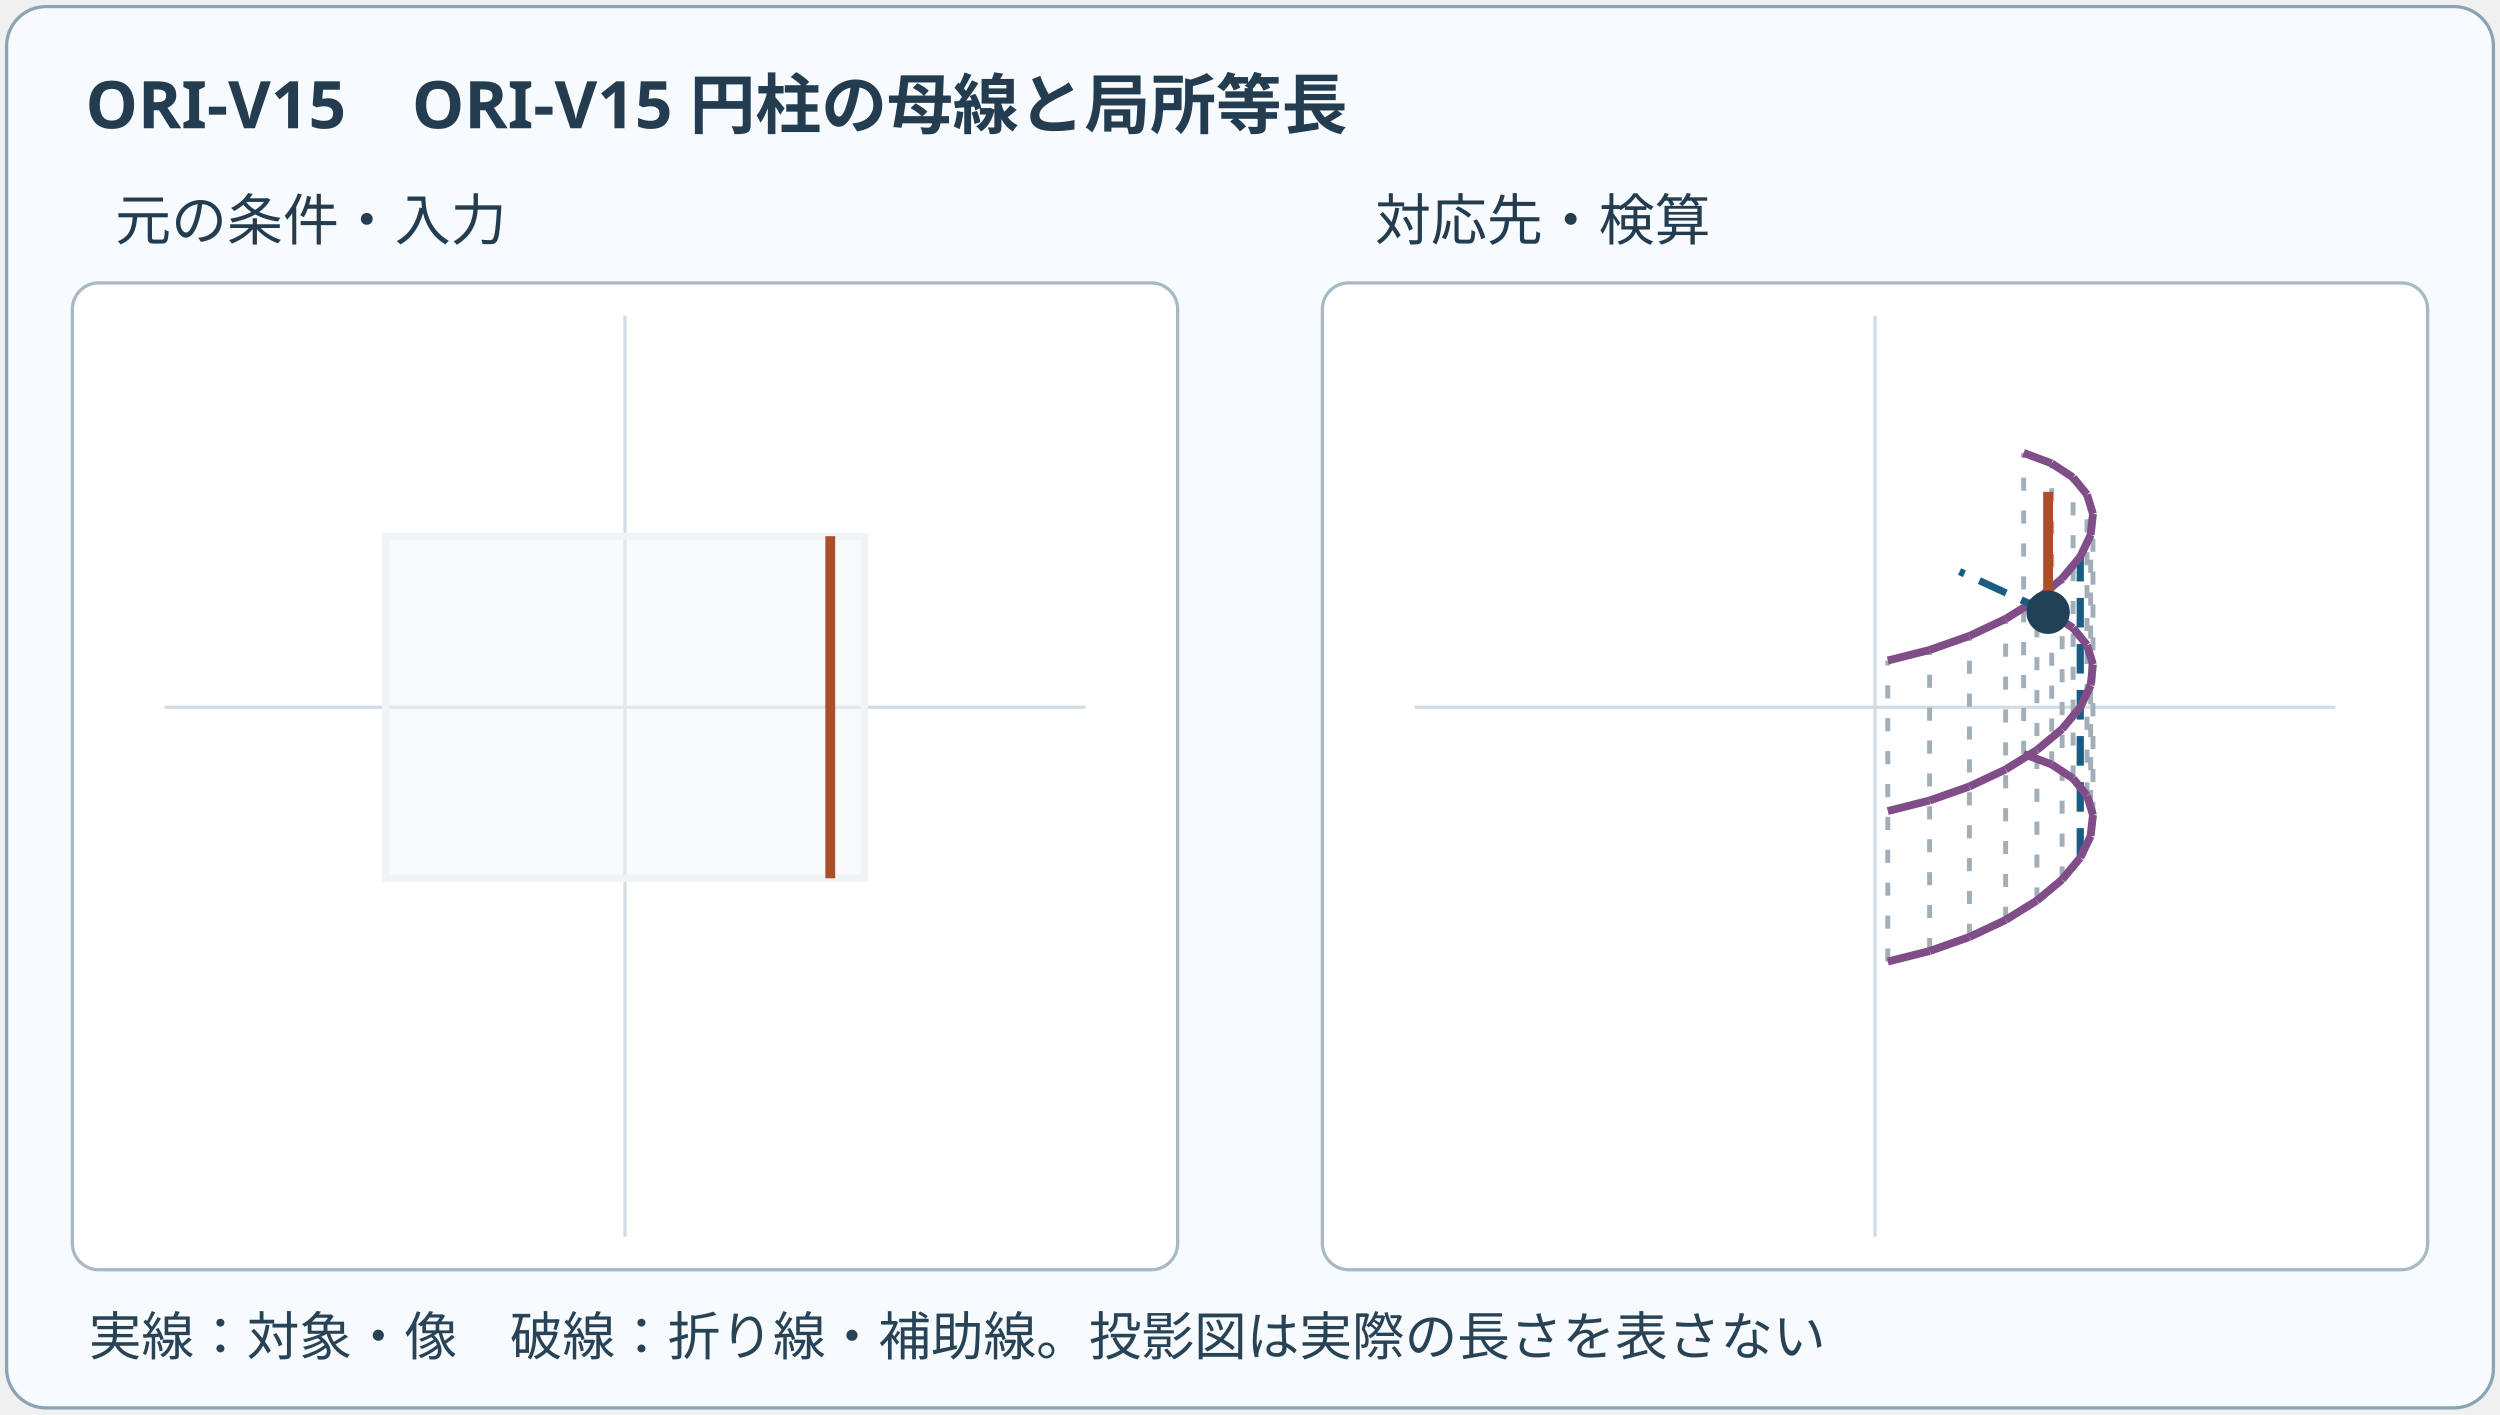
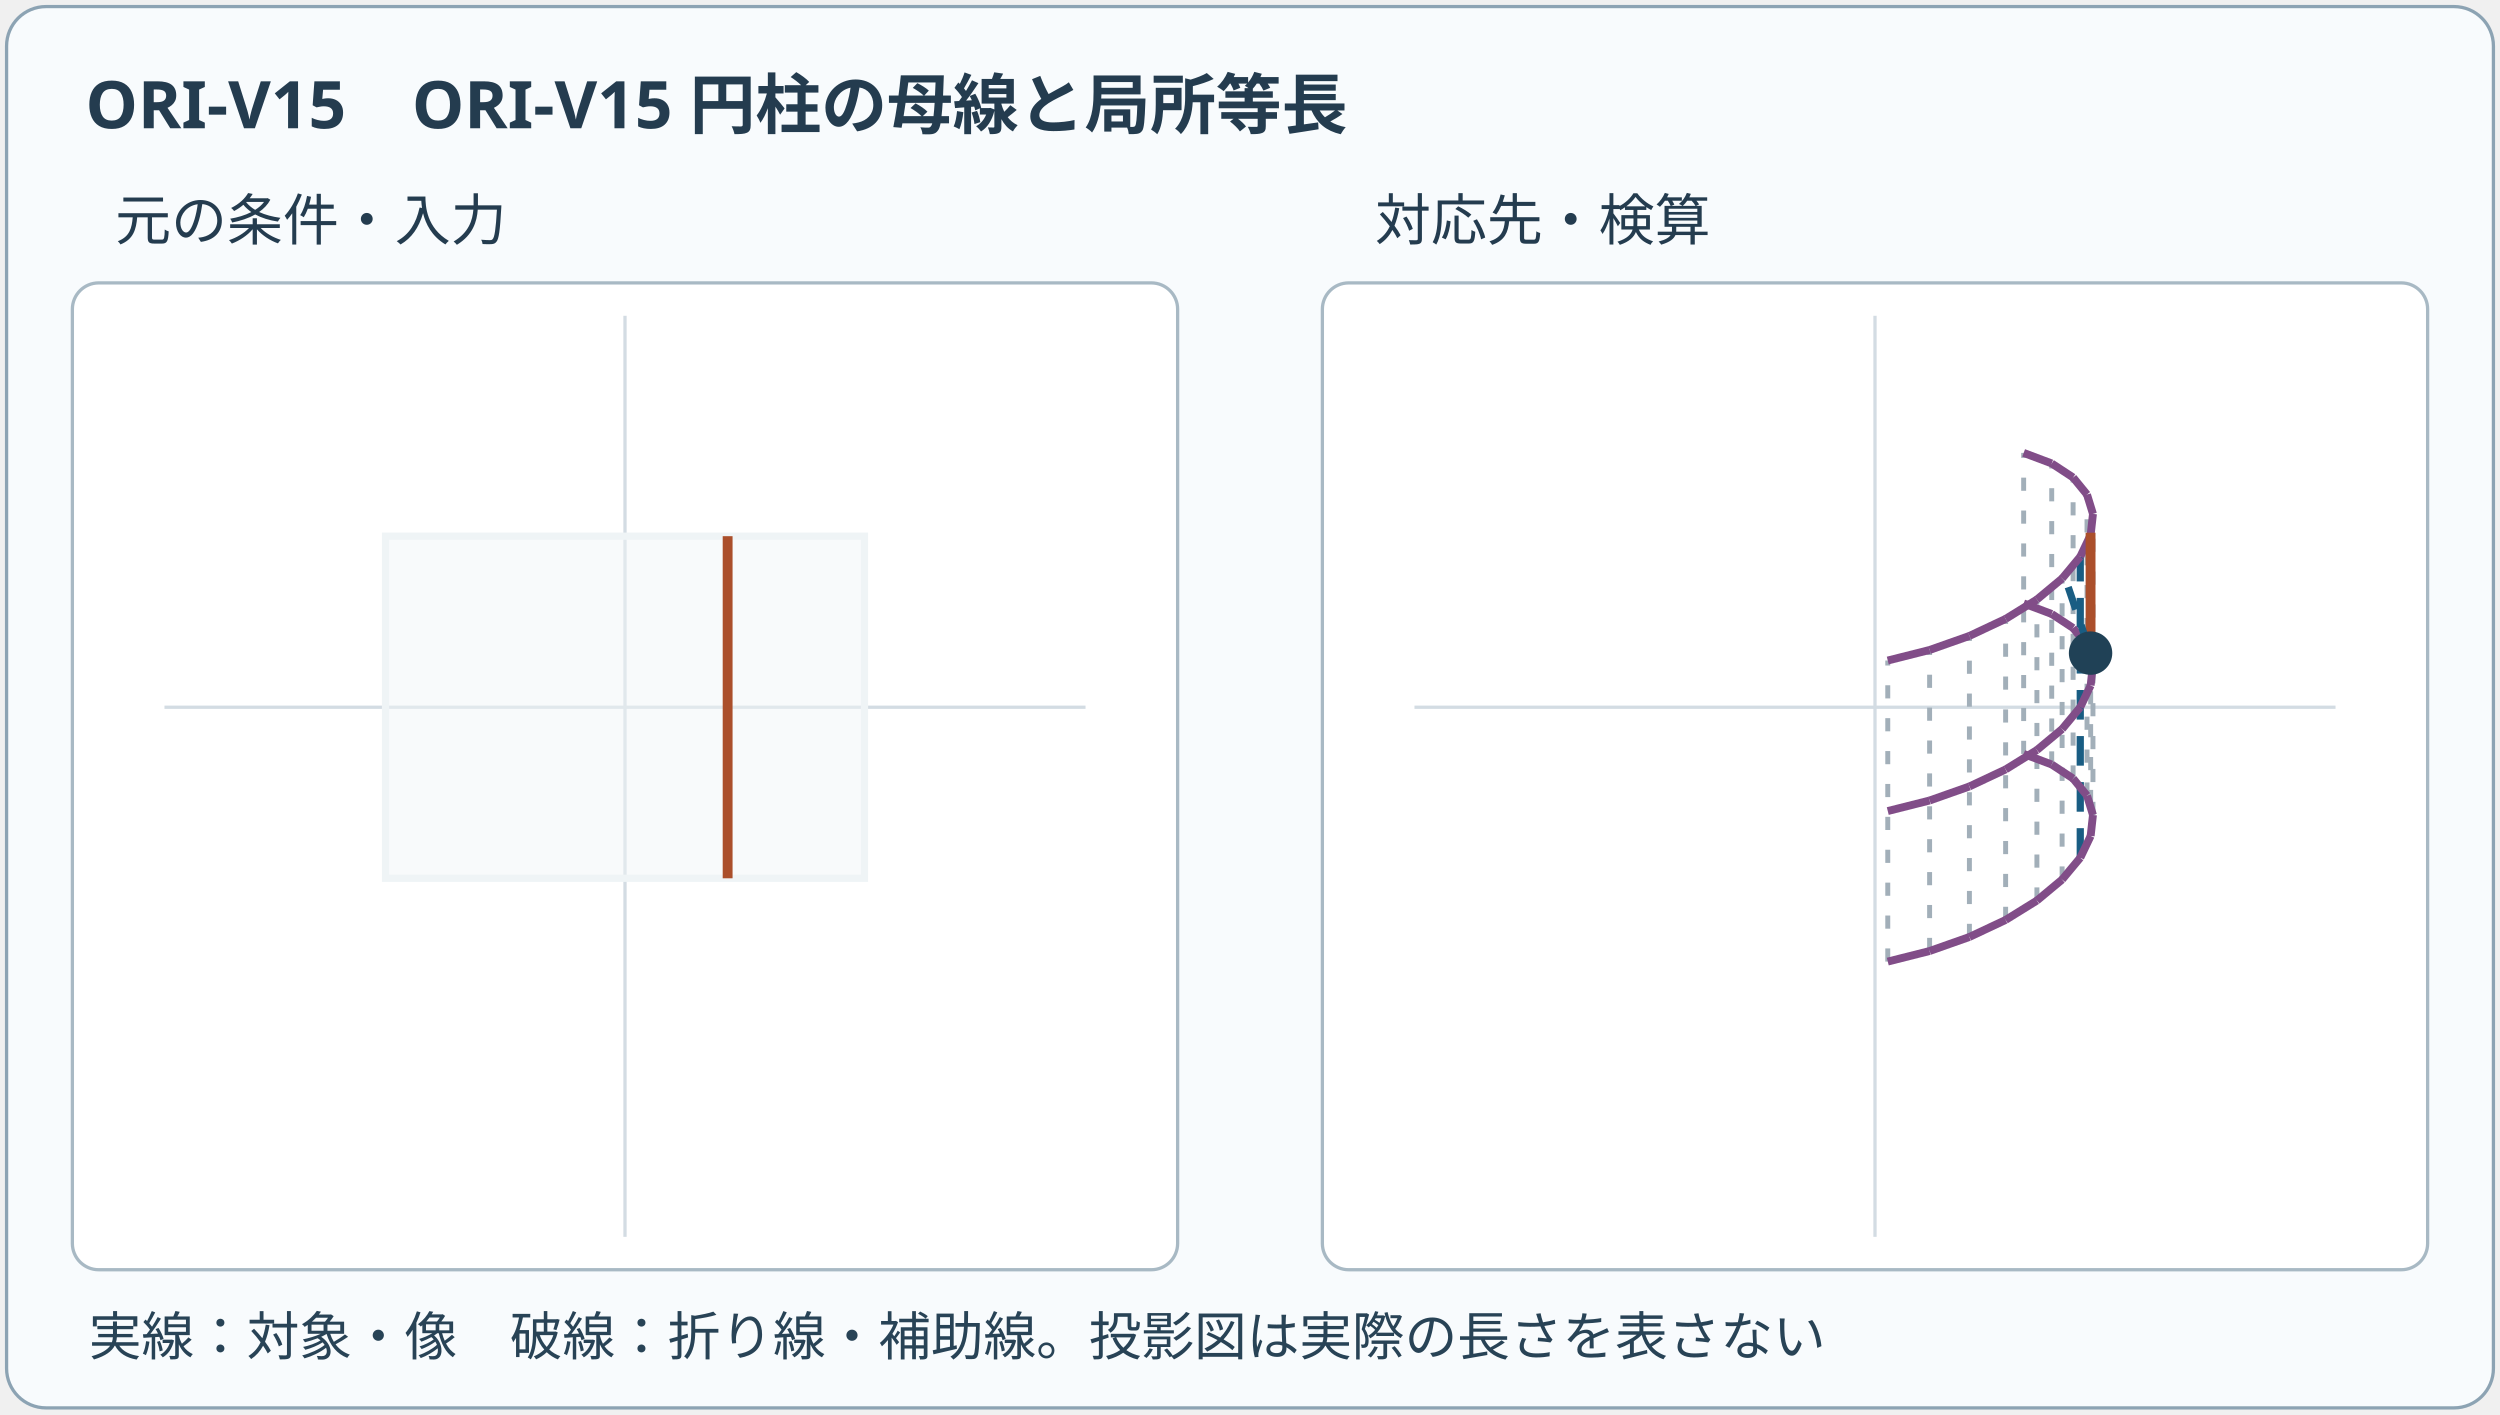
<svg xmlns="http://www.w3.org/2000/svg" viewBox="0 0 760 430" role="img" aria-labelledby="title desc" data-layout-lint="strict">
  <defs>
    <clipPath id="ori-b-left">
      <rect x="24" y="89" width="332" height="294" />
    </clipPath>
    <clipPath id="ori-b-right">
      <rect x="404" y="89" width="332" height="294" />
    </clipPath>
  </defs>
  <rect x="2" y="2" width="756" height="426" rx="12" fill="#f8fbfd" stroke="#8ca3b3" />
  <rect x="22" y="86" width="336" height="300" rx="8" fill="#fff" stroke="#a8b9c4" />
  <rect x="402" y="86" width="336" height="300" rx="8" fill="#fff" stroke="#a8b9c4" />
  <text x="26" y="39" font-size="20" font-weight="700" font-family="system-ui,sans-serif" fill="#243c4f">ORI-V15　ORI-V15 円柱の母線と局所等長</text>
  <text x="35" y="73" font-size="17" font-family="system-ui,sans-serif" fill="#243c4f">元の条件・入力</text>
  <text x="418" y="73" font-size="17" font-family="system-ui,sans-serif" fill="#243c4f">対応先・検算</text>
  <g clip-path="url(#ori-b-left)">
    <line x1="50" y1="215" x2="330" y2="215" stroke="#d3dce3" />
    <line x1="190" y1="96" x2="190" y2="376" stroke="#d3dce3" />
    <polygon points="117.20,267.00 117.20,163.00 262.80,163.00 262.80,267.00" fill="#eff4f6" fill-opacity=".48" stroke="#eff4f6" stroke-width="2.2" />
-     <line x1="252.40" y1="267.00" x2="252.40" y2="163.00" stroke="#ab4f2b" stroke-width="3" />
+     <line x1="221.20" y1="267.00" x2="221.20" y2="163.00" stroke="#ab4f2b" stroke-width="3" />
  </g>
  <g clip-path="url(#ori-b-right)">
    <line x1="430" y1="215" x2="710" y2="215" stroke="#d3dce3" />
    <line x1="570" y1="96" x2="570" y2="376" stroke="#d3dce3" />
    <line x1="573.88" y1="292.32" x2="573.88" y2="200.80" stroke="#a2afb9" stroke-width="1.5" stroke-dasharray="4 6" />
    <line x1="586.60" y1="289.11" x2="586.60" y2="197.59" stroke="#a2afb9" stroke-width="1.5" stroke-dasharray="4 6" />
    <line x1="598.70" y1="284.84" x2="598.70" y2="193.32" stroke="#a2afb9" stroke-width="1.5" stroke-dasharray="4 6" />
    <line x1="609.71" y1="279.66" x2="609.71" y2="188.14" stroke="#a2afb9" stroke-width="1.5" stroke-dasharray="4 6" />
    <line x1="619.22" y1="273.77" x2="619.22" y2="182.25" stroke="#a2afb9" stroke-width="1.5" stroke-dasharray="4 6" />
    <line x1="626.88" y1="267.39" x2="626.88" y2="175.87" stroke="#a2afb9" stroke-width="1.5" stroke-dasharray="4 6" />
    <line x1="632.40" y1="260.76" x2="632.40" y2="169.24" stroke="#195d83" stroke-width="2.2" stroke-dasharray="9 5" />
    <line x1="635.56" y1="254.13" x2="635.56" y2="162.61" stroke="#a2afb9" stroke-width="1.5" stroke-dasharray="4 6" />
    <line x1="636.26" y1="247.75" x2="636.26" y2="156.23" stroke="#a2afb9" stroke-width="1.5" stroke-dasharray="4 6" />
    <line x1="634.45" y1="241.86" x2="634.45" y2="150.34" stroke="#a2afb9" stroke-width="1.5" stroke-dasharray="4 6" />
    <line x1="630.22" y1="236.68" x2="630.22" y2="145.16" stroke="#a2afb9" stroke-width="1.5" stroke-dasharray="4 6" />
    <line x1="623.72" y1="232.41" x2="623.72" y2="140.89" stroke="#a2afb9" stroke-width="1.5" stroke-dasharray="4 6" />
    <line x1="615.19" y1="229.20" x2="615.19" y2="137.68" stroke="#a2afb9" stroke-width="1.5" stroke-dasharray="4 6" />
    <line x1="573.88" y1="292.32" x2="586.60" y2="289.11" stroke="#814d88" stroke-width="2.4" />
    <line x1="586.60" y1="289.11" x2="598.70" y2="284.84" stroke="#814d88" stroke-width="2.4" />
    <line x1="598.70" y1="284.84" x2="609.71" y2="279.66" stroke="#814d88" stroke-width="2.4" />
    <line x1="609.71" y1="279.66" x2="619.22" y2="273.77" stroke="#814d88" stroke-width="2.4" />
    <line x1="619.22" y1="273.77" x2="626.88" y2="267.39" stroke="#814d88" stroke-width="2.4" />
    <line x1="626.88" y1="267.39" x2="632.40" y2="260.76" stroke="#814d88" stroke-width="2.4" />
    <line x1="632.40" y1="260.76" x2="635.56" y2="254.13" stroke="#814d88" stroke-width="2.4" />
    <line x1="635.56" y1="254.13" x2="636.26" y2="247.75" stroke="#814d88" stroke-width="2.4" />
    <line x1="636.26" y1="247.75" x2="634.45" y2="241.86" stroke="#814d88" stroke-width="2.4" />
    <line x1="634.45" y1="241.86" x2="630.22" y2="236.68" stroke="#814d88" stroke-width="2.4" />
    <line x1="630.22" y1="236.68" x2="623.72" y2="232.41" stroke="#814d88" stroke-width="2.4" />
    <line x1="623.72" y1="232.41" x2="615.19" y2="229.20" stroke="#814d88" stroke-width="2.4" />
    <line x1="573.88" y1="246.56" x2="586.60" y2="243.35" stroke="#814d88" stroke-width="2.4" />
    <line x1="586.60" y1="243.35" x2="598.70" y2="239.08" stroke="#814d88" stroke-width="2.4" />
    <line x1="598.70" y1="239.08" x2="609.71" y2="233.90" stroke="#814d88" stroke-width="2.4" />
    <line x1="609.71" y1="233.90" x2="619.22" y2="228.01" stroke="#814d88" stroke-width="2.4" />
    <line x1="619.22" y1="228.01" x2="626.88" y2="221.63" stroke="#814d88" stroke-width="2.4" />
    <line x1="626.88" y1="221.63" x2="632.40" y2="215.00" stroke="#814d88" stroke-width="2.4" />
    <line x1="632.40" y1="215.00" x2="635.56" y2="208.37" stroke="#814d88" stroke-width="2.4" />
    <line x1="635.56" y1="208.37" x2="636.26" y2="201.99" stroke="#814d88" stroke-width="2.4" />
    <line x1="636.26" y1="201.99" x2="634.45" y2="196.10" stroke="#814d88" stroke-width="2.4" />
    <line x1="634.45" y1="196.10" x2="630.22" y2="190.92" stroke="#814d88" stroke-width="2.4" />
    <line x1="630.22" y1="190.92" x2="623.72" y2="186.65" stroke="#814d88" stroke-width="2.4" />
    <line x1="623.72" y1="186.65" x2="615.19" y2="183.44" stroke="#814d88" stroke-width="2.4" />
    <line x1="573.88" y1="200.80" x2="586.60" y2="197.59" stroke="#814d88" stroke-width="2.4" />
    <line x1="586.60" y1="197.59" x2="598.70" y2="193.32" stroke="#814d88" stroke-width="2.4" />
    <line x1="598.70" y1="193.32" x2="609.71" y2="188.14" stroke="#814d88" stroke-width="2.4" />
    <line x1="609.71" y1="188.14" x2="619.22" y2="182.25" stroke="#814d88" stroke-width="2.4" />
    <line x1="619.22" y1="182.25" x2="626.88" y2="175.87" stroke="#814d88" stroke-width="2.4" />
    <line x1="626.88" y1="175.87" x2="632.40" y2="169.24" stroke="#814d88" stroke-width="2.4" />
    <line x1="632.40" y1="169.24" x2="635.56" y2="162.61" stroke="#814d88" stroke-width="2.4" />
    <line x1="635.56" y1="162.61" x2="636.26" y2="156.23" stroke="#814d88" stroke-width="2.4" />
    <line x1="636.26" y1="156.23" x2="634.45" y2="150.34" stroke="#814d88" stroke-width="2.4" />
    <line x1="634.45" y1="150.34" x2="630.22" y2="145.16" stroke="#814d88" stroke-width="2.4" />
    <line x1="630.22" y1="145.16" x2="623.72" y2="140.89" stroke="#814d88" stroke-width="2.4" />
    <line x1="623.72" y1="140.89" x2="615.19" y2="137.68" stroke="#814d88" stroke-width="2.4" />
-     <line x1="622.62" y1="186.12" x2="622.62" y2="149.51" stroke="#ab4f2b" stroke-width="3" />
-     <line x1="622.62" y1="186.12" x2="595.70" y2="173.76" stroke="#195d83" stroke-width="2.2" stroke-dasharray="9 5" />
-     <circle cx="622.62" cy="186.12" r="5.5" fill="#204156" stroke="#204156" stroke-width="2.2" />
+     <line x1="635.53" y1="198.55" x2="635.53" y2="161.94" stroke="#ab4f2b" stroke-width="3" />
+     <line x1="635.53" y1="198.55" x2="628.73" y2="178.47" stroke="#195d83" stroke-width="2.2" stroke-dasharray="9 5" />
+     <circle cx="635.53" cy="198.55" r="5.5" fill="#204156" stroke="#204156" stroke-width="2.2" />
  </g>
  <text x="27" y="412" font-family="system-ui,sans-serif" font-size="16" fill="#284356">実線：対象・像　破線：折り線・補助線。投影図は実際の長さを表さない</text>
</svg>
